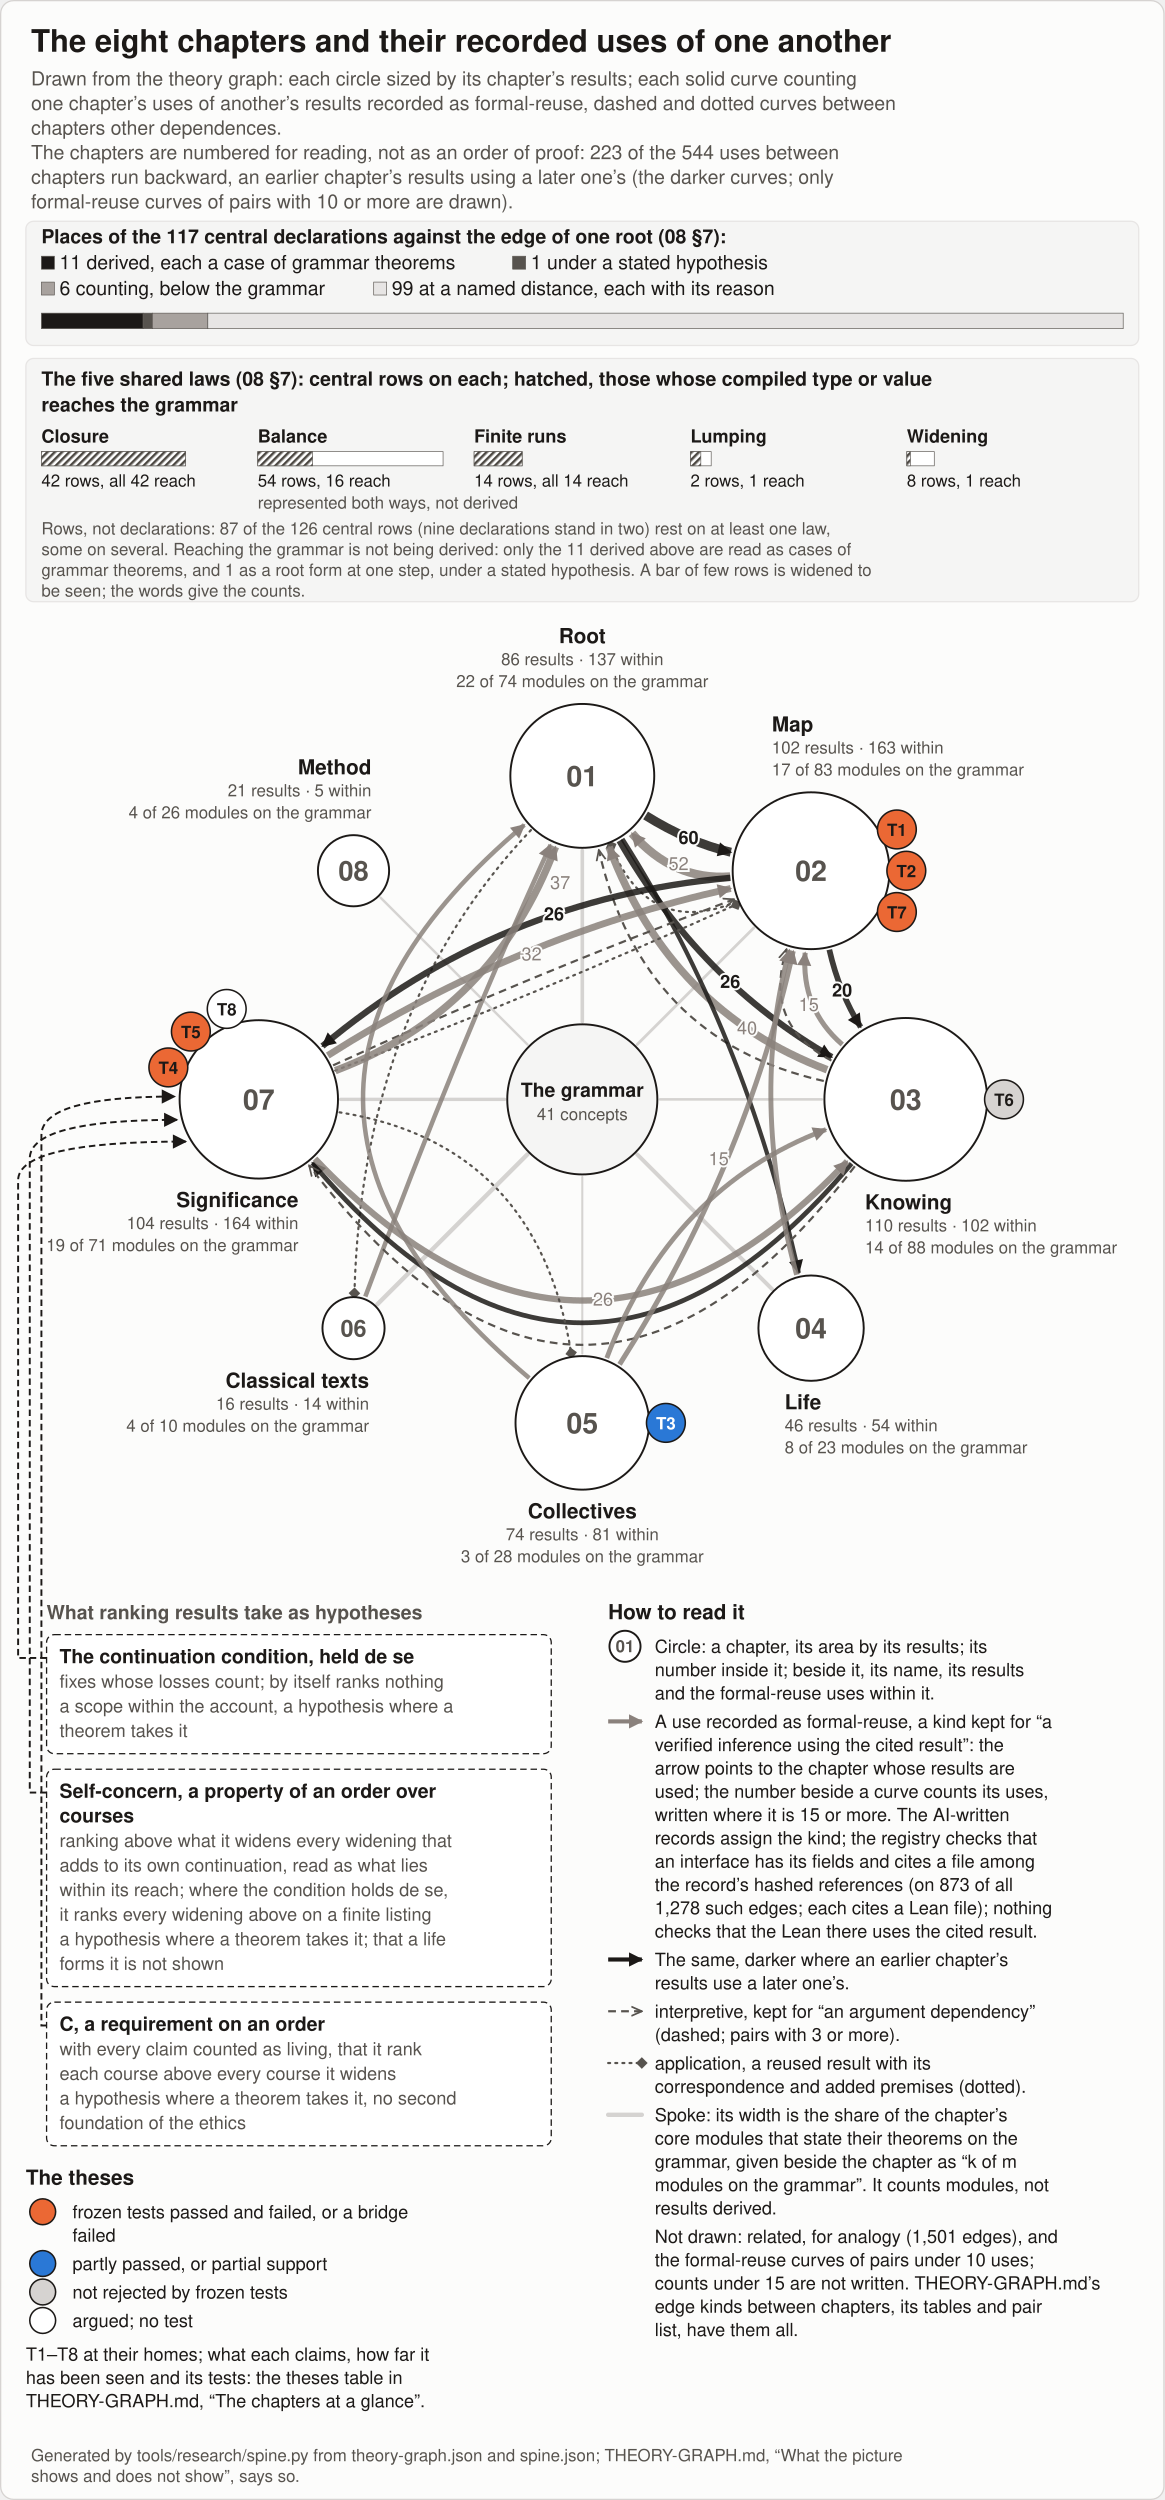
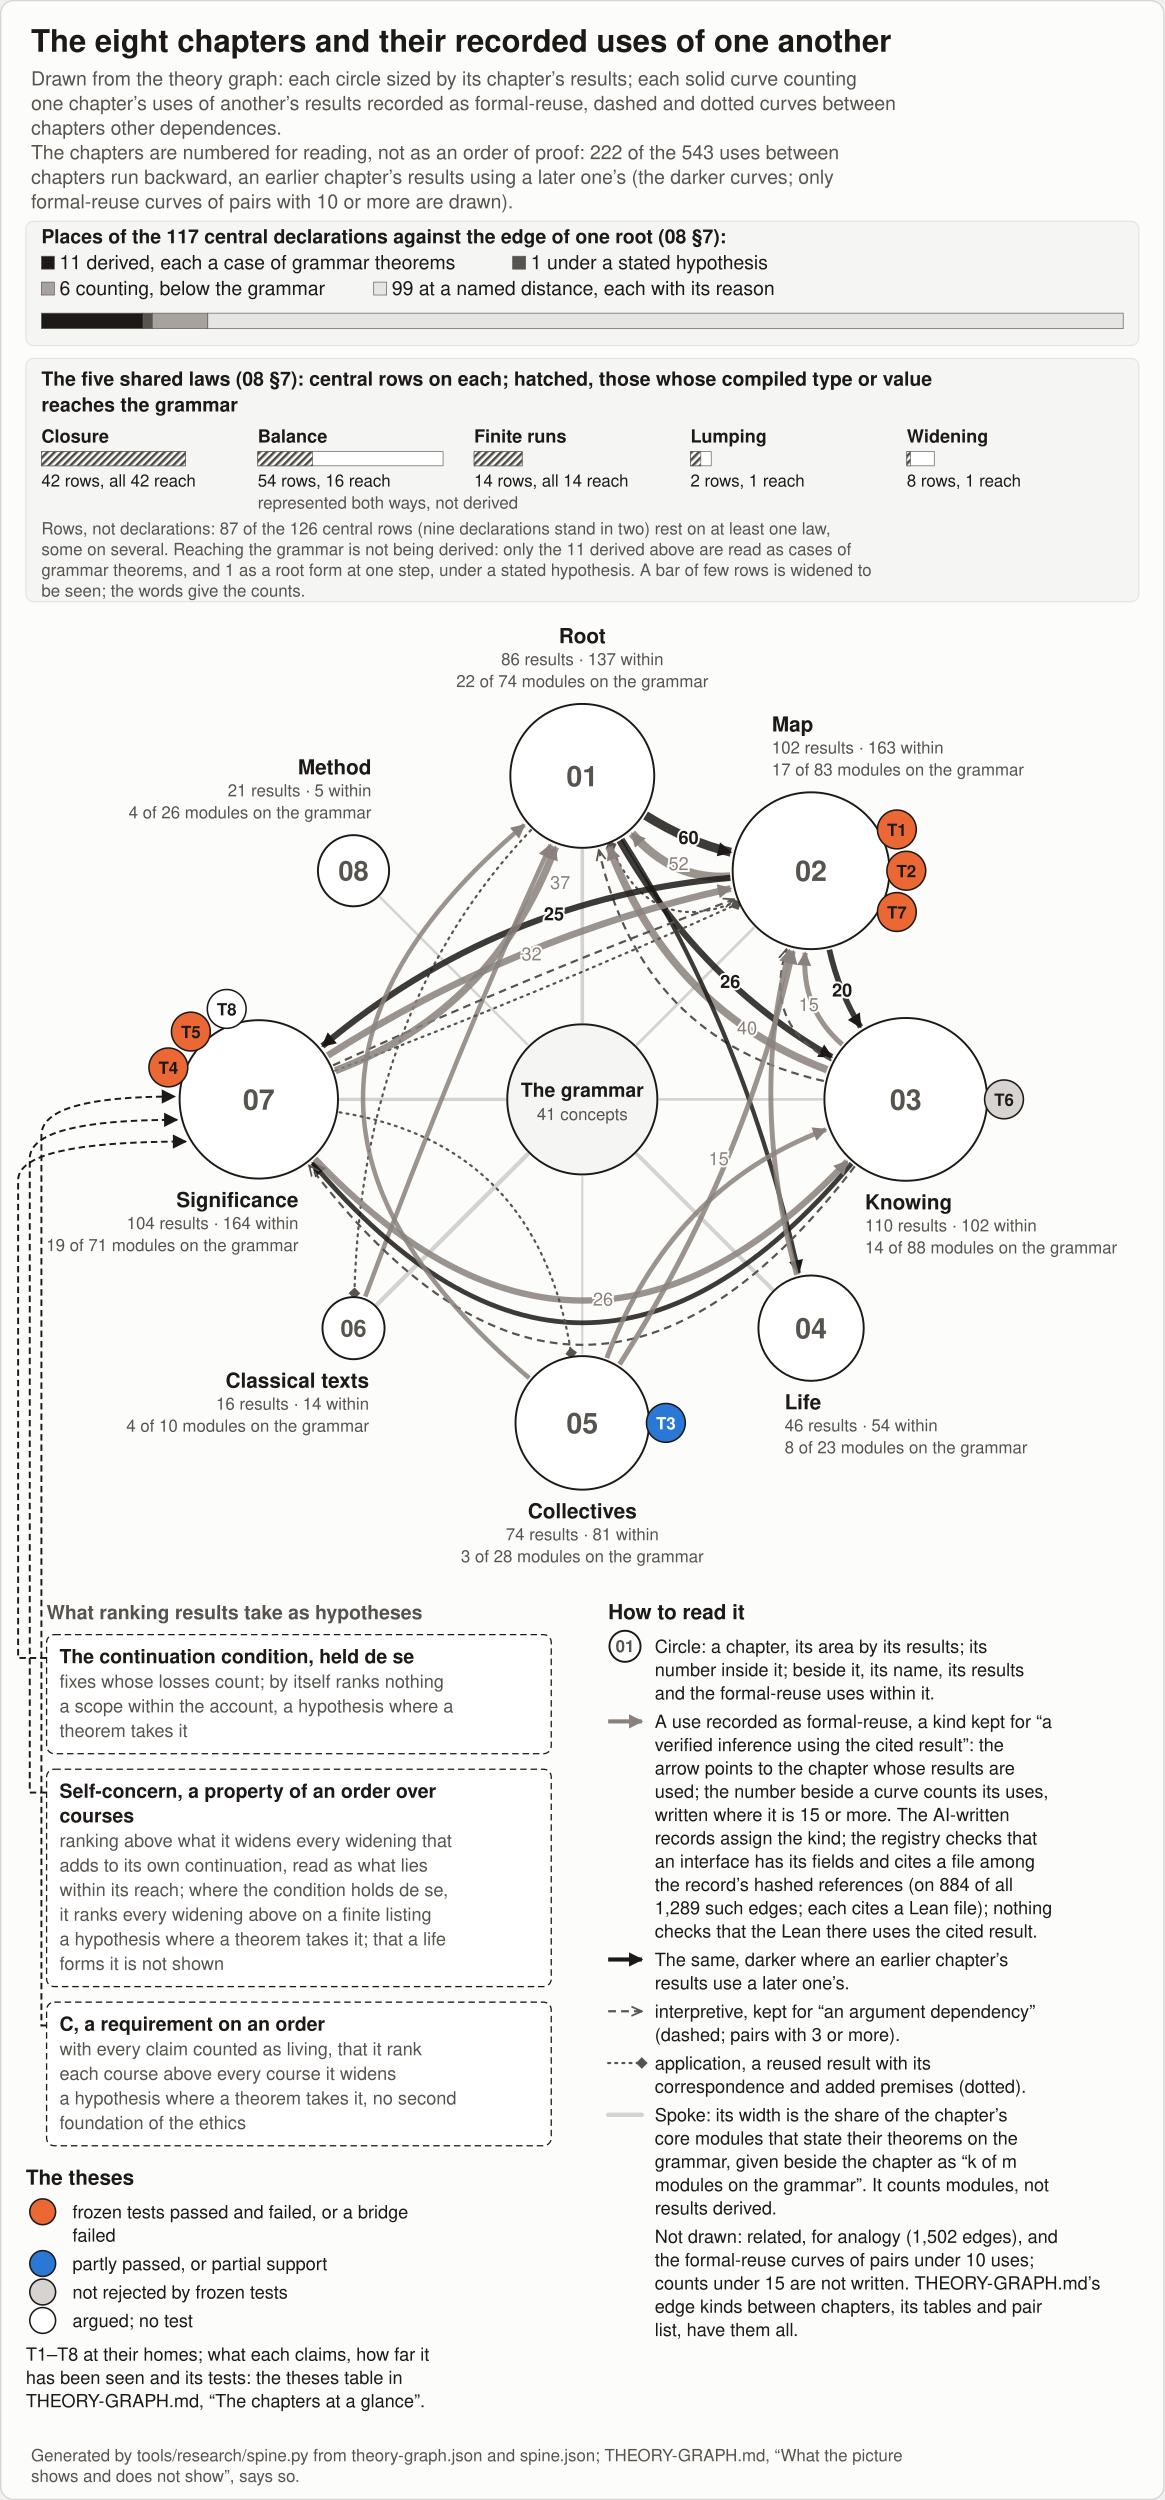
<svg xmlns="http://www.w3.org/2000/svg" viewBox="0 0 900 1932" width="900" height="1932" role="img" aria-labelledby="spine-title spine-desc" font-family="Helvetica, Arial, sans-serif">
  <defs>
    <marker id="fwd" viewBox="0 0 10 10" refX="9" refY="5" markerWidth="11" markerHeight="11" markerUnits="userSpaceOnUse" orient="auto">
      <path d="M0,0 L10,5 L0,10 z" fill="#8a817c" />
    </marker>
    <marker id="back" viewBox="0 0 10 10" refX="9" refY="5" markerWidth="11" markerHeight="11" markerUnits="userSpaceOnUse" orient="auto">
      <path d="M0,0 L10,5 L0,10 z" fill="#1c1917" />
    </marker>
    <marker id="thin" viewBox="0 0 10 10" refX="9" refY="5" markerWidth="9" markerHeight="9" markerUnits="userSpaceOnUse" orient="auto">
      <path d="M0,1 L9,5 L0,9" fill="none" stroke="#57534e" stroke-width="1.5" />
    </marker>
    <marker id="diamond" viewBox="0 0 10 10" refX="5" refY="5" markerWidth="9" markerHeight="9" markerUnits="userSpaceOnUse" orient="auto">
      <path d="M5,0 L10,5 L5,10 L0,5 z" fill="#57534e" />
    </marker>
    <pattern id="reach" width="4" height="4" patternUnits="userSpaceOnUse" patternTransform="rotate(45)">
      <rect width="4" height="4" fill="#ffffff" />
      <rect width="2" height="4" fill="#57534e" />
    </pattern>
  </defs>
  <rect x="0.5" y="0.5" width="899" height="1931" rx="10" fill="#fcfcfb" stroke="#d6d3d1" />
  <text x="24" y="40" font-size="24" font-weight="bold" text-anchor="start" fill="#1c1917">The eight chapters and their recorded uses of one another</text>
  <text x="24" y="66" font-size="15" text-anchor="start" fill="#57534e">Drawn from the theory graph: each circle sized by its chapter’s results; each solid curve counting</text>
  <text x="24" y="85" font-size="15" text-anchor="start" fill="#57534e">one chapter’s uses of another’s results recorded as formal-reuse, dashed and dotted curves between</text>
  <text x="24" y="104" font-size="15" text-anchor="start" fill="#57534e">chapters other dependences.</text>
-   <text x="24" y="123" font-size="15" text-anchor="start" fill="#57534e">The chapters are numbered for reading, not as an order of proof: 223 of the 544 uses between</text>
+   <text x="24" y="123" font-size="15" text-anchor="start" fill="#57534e">The chapters are numbered for reading, not as an order of proof: 222 of the 543 uses between</text>
  <text x="24" y="142" font-size="15" text-anchor="start" fill="#57534e">chapters run backward, an earlier chapter’s results using a later one’s (the darker curves; only</text>
  <text x="24" y="161" font-size="15" text-anchor="start" fill="#57534e">formal-reuse curves of pairs with 10 or more are drawn).</text>
  <rect x="20" y="171" width="860" height="96" rx="6" fill="#f5f5f4" stroke="#e7e5e4" />
  <text x="32" y="188" font-size="15" font-weight="bold" text-anchor="start" fill="#1c1917">Places of the 117 central declarations against the edge of one root (08 §7):</text>
  <rect x="32" y="198" width="10" height="10" fill="#1c1917" stroke="#57534e" stroke-width="0.5" />
  <text x="46" y="208" font-size="15" text-anchor="start" fill="#1c1917">11 derived, each a case of grammar theorems</text>
  <rect x="396.2" y="198" width="10" height="10" fill="#57534e" stroke="#57534e" stroke-width="0.5" />
  <text x="410.2" y="208" font-size="15" text-anchor="start" fill="#1c1917">1 under a stated hypothesis</text>
  <rect x="32" y="218" width="10" height="10" fill="#a8a29e" stroke="#57534e" stroke-width="0.5" />
  <text x="46" y="228" font-size="15" text-anchor="start" fill="#1c1917">6 counting, below the grammar</text>
  <rect x="288.8" y="218" width="10" height="10" fill="#e7e5e4" stroke="#57534e" stroke-width="0.5" />
  <text x="302.8" y="228" font-size="15" text-anchor="start" fill="#1c1917">99 at a named distance, each with its reason</text>
  <rect x="32" y="242" width="78.6" height="12" fill="#1c1917" stroke="#57534e" stroke-width="0.5" />
  <rect x="110.6" y="242" width="7.1" height="12" fill="#57534e" stroke="#57534e" stroke-width="0.5" />
  <rect x="117.7" y="242" width="42.9" height="12" fill="#a8a29e" stroke="#57534e" stroke-width="0.5" />
  <rect x="160.6" y="242" width="707.4" height="12" fill="#e7e5e4" stroke="#57534e" stroke-width="0.5" />
  <rect x="20" y="277" width="860" height="188" rx="6" fill="#f5f5f4" stroke="#e7e5e4" />
  <text x="32" y="298" font-size="15" font-weight="bold" text-anchor="start" fill="#1c1917">The five shared laws (08 §7): central rows on each; hatched, those whose compiled type or value</text>
  <text x="32" y="318" font-size="15" font-weight="bold" text-anchor="start" fill="#1c1917">reaches the grammar</text>
  <text x="32" y="342" font-size="14" font-weight="bold" text-anchor="start" fill="#1c1917">Closure</text>
  <rect x="32" y="349" width="111.4" height="11" fill="#ffffff" stroke="#57534e" stroke-width="0.5" />
  <rect x="32" y="349" width="111.4" height="11" fill="url(#reach)" stroke="#57534e" stroke-width="0.5" />
  <text x="32" y="376" font-size="13" text-anchor="start" fill="#1c1917">42 rows, all 42 reach</text>
  <text x="199.2" y="342" font-size="14" font-weight="bold" text-anchor="start" fill="#1c1917">Balance</text>
  <rect x="199.2" y="349" width="143.2" height="11" fill="#ffffff" stroke="#57534e" stroke-width="0.5" />
  <rect x="199.2" y="349" width="42.4" height="11" fill="url(#reach)" stroke="#57534e" stroke-width="0.5" />
  <text x="199.2" y="376" font-size="13" text-anchor="start" fill="#1c1917">54 rows, 16 reach</text>
  <text x="199.2" y="393" font-size="13" text-anchor="start" fill="#57534e">represented both ways, not derived</text>
  <text x="366.4" y="342" font-size="14" font-weight="bold" text-anchor="start" fill="#1c1917">Finite runs</text>
  <rect x="366.4" y="349" width="37.1" height="11" fill="#ffffff" stroke="#57534e" stroke-width="0.5" />
  <rect x="366.4" y="349" width="37.1" height="11" fill="url(#reach)" stroke="#57534e" stroke-width="0.5" />
  <text x="366.4" y="376" font-size="13" text-anchor="start" fill="#1c1917">14 rows, all 14 reach</text>
  <text x="533.6" y="342" font-size="14" font-weight="bold" text-anchor="start" fill="#1c1917">Lumping</text>
  <rect x="533.6" y="349" width="16" height="11" fill="#ffffff" stroke="#57534e" stroke-width="0.5" />
  <rect x="533.6" y="349" width="8" height="11" fill="url(#reach)" stroke="#57534e" stroke-width="0.5" />
  <text x="533.6" y="376" font-size="13" text-anchor="start" fill="#1c1917">2 rows, 1 reach</text>
  <text x="700.8" y="342" font-size="14" font-weight="bold" text-anchor="start" fill="#1c1917">Widening</text>
  <rect x="700.8" y="349" width="21.2" height="11" fill="#ffffff" stroke="#57534e" stroke-width="0.5" />
  <rect x="700.8" y="349" width="2.7" height="11" fill="url(#reach)" stroke="#57534e" stroke-width="0.5" />
  <text x="700.8" y="376" font-size="13" text-anchor="start" fill="#1c1917">8 rows, 1 reach</text>
  <text x="32" y="413" font-size="13" text-anchor="start" fill="#57534e">Rows, not declarations: 87 of the 126 central rows (nine declarations stand in two) rest on at least one law,</text>
  <text x="32" y="429" font-size="13" text-anchor="start" fill="#57534e">some on several. Reaching the grammar is not being derived: only the 11 derived above are read as cases of</text>
  <text x="32" y="445" font-size="13" text-anchor="start" fill="#57534e">grammar theorems, and 1 as a root form at one step, under a stated hypothesis. A bar of few rows is widened to</text>
  <text x="32" y="461" font-size="13" text-anchor="start" fill="#57534e">be seen; the words give the counts.</text>
  <line x1="450" y1="657.3" x2="450" y2="789.6" stroke="#a8a29e" stroke-opacity="0.45" stroke-width="2.8" stroke-linecap="round" />
  <line x1="582.5" y1="717.1" x2="492.4" y2="807.2" stroke="#a8a29e" stroke-opacity="0.45" stroke-width="2.2" stroke-linecap="round" />
  <line x1="635.1" y1="849.6" x2="510" y2="849.6" stroke="#a8a29e" stroke-opacity="0.45" stroke-width="2" stroke-linecap="round" />
  <line x1="596.6" y1="996.2" x2="492.4" y2="892.1" stroke="#a8a29e" stroke-opacity="0.45" stroke-width="3.1" stroke-linecap="round" />
  <line x1="450" y1="1046" x2="450" y2="909.6" stroke="#a8a29e" stroke-opacity="0.45" stroke-width="1.6" stroke-linecap="round" />
  <line x1="291.6" y1="1008" x2="407.6" y2="892.1" stroke="#a8a29e" stroke-opacity="0.45" stroke-width="3.4" stroke-linecap="round" />
  <line x1="263.2" y1="849.6" x2="390" y2="849.6" stroke="#a8a29e" stroke-opacity="0.45" stroke-width="2.6" stroke-linecap="round" />
  <line x1="294.1" y1="693.7" x2="407.6" y2="807.2" stroke="#a8a29e" stroke-opacity="0.45" stroke-width="1.9" stroke-linecap="round" />
  <circle cx="450" cy="849.6" r="58" fill="#f5f5f4" stroke="#1c1917" stroke-width="1.5" />
  <text x="450" y="847.6" font-size="15" font-weight="bold" text-anchor="middle" fill="#1c1917">The grammar</text>
  <text x="450" y="865.6" font-size="13" text-anchor="middle" fill="#57534e">41 concepts</text>
  <path d="M498.9,630.2 Q532.3,651 564.8,658.6" fill="none" stroke="#1c1917" stroke-opacity="0.85" stroke-width="7" marker-end="url(#back)" />
  <path d="M564.3,677.4 Q520,680.6 488.4,644" fill="none" stroke="#8a817c" stroke-opacity="0.85" stroke-width="6.6" marker-end="url(#fwd)" />
  <path d="M569,696.9 Q501.7,724.9 472.3,653.9" fill="none" stroke="#57534e" stroke-width="1.7" stroke-dasharray="1.5 4" stroke-linecap="round" marker-end="url(#diamond)" />
  <path d="M478.7,649.7 Q541.1,758.6 642.8,816.9" fill="none" stroke="#1c1917" stroke-opacity="0.85" stroke-width="4.9" marker-end="url(#back)" />
  <path d="M639.2,826.7 Q518.4,781.2 470.7,654.5" fill="none" stroke="#8a817c" stroke-opacity="0.85" stroke-width="5.9" marker-end="url(#fwd)" />
  <path d="M636.6,835.4 Q495.8,803.8 462.8,656.9" fill="none" stroke="#57534e" stroke-width="1.7" stroke-dasharray="6 4" marker-end="url(#thin)" />
  <path d="M481,648.3 Q576,797.5 617.3,983.8" fill="none" stroke="#1c1917" stroke-opacity="0.85" stroke-width="3.3" marker-end="url(#back)" />
  <path d="M410.3,641.5 Q279.7,779.1 273.9,999.4" fill="none" stroke="#57534e" stroke-width="1.7" stroke-dasharray="1.5 4" stroke-linecap="round" marker-end="url(#diamond)" />
  <path d="M282.3,1002 Q353.6,809.7 425.5,652.9" fill="none" stroke="#8a817c" stroke-opacity="0.85" stroke-width="3.5" marker-end="url(#fwd)" />
  <path d="M640.9,733.9 Q648.6,767.4 665.1,793.7" fill="none" stroke="#1c1917" stroke-opacity="0.85" stroke-width="4.4" marker-end="url(#back)" />
  <path d="M650.9,807.2 Q619,779.6 622.2,736.3" fill="none" stroke="#8a817c" stroke-opacity="0.85" stroke-width="3.9" marker-end="url(#fwd)" />
  <path d="M642.5,819.6 Q589.5,791.9 607.8,733.6" fill="none" stroke="#57534e" stroke-width="1.7" stroke-dasharray="6 4" marker-end="url(#thin)" />
-   <path d="M564.4,678.4 Q385.6,694.1 249.2,808.4" fill="none" stroke="#1c1917" stroke-opacity="0.85" stroke-width="4.9" marker-end="url(#back)" />
+   <path d="M564.4,678.4 Q385.6,694.1 249.2,808.4" fill="none" stroke="#1c1917" stroke-opacity="0.85" stroke-width="4.8" marker-end="url(#back)" />
  <path d="M253.3,815.7 Q397.8,723.7 564.7,686.6" fill="none" stroke="#8a817c" stroke-opacity="0.85" stroke-width="5.3" marker-end="url(#fwd)" />
  <path d="M257.4,823.3 Q410.1,753.3 567.2,695" fill="none" stroke="#57534e" stroke-width="1.7" stroke-dasharray="6 4" marker-end="url(#thin)" />
  <path d="M259.1,827.3 Q416.2,768 568.8,699.1" fill="none" stroke="#57534e" stroke-width="1.7" stroke-dasharray="1.5 4" stroke-linecap="round" marker-end="url(#diamond)" />
  <path d="M658.1,899.2 Q450,1145.6 241.4,898.7" fill="none" stroke="#1c1917" stroke-opacity="0.85" stroke-width="3.7" marker-end="url(#back)" />
  <path d="M660.6,901.3 Q450,1177.6 238.9,900.7" fill="none" stroke="#57534e" stroke-width="1.7" stroke-dasharray="6 4" marker-end="url(#thin)" />
  <path d="M243.4,895.5 Q450,1113.6 654.7,897.5" fill="none" stroke="#8a817c" stroke-opacity="0.85" stroke-width="4.9" marker-end="url(#fwd)" />
  <path d="M615.6,985.2 Q578.8,849.6 610.1,734.2" fill="none" stroke="#8a817c" stroke-opacity="0.85" stroke-width="3.8" marker-end="url(#fwd)" />
  <path d="M409,1065 Q154,849.6 405.2,637.5" fill="none" stroke="#8a817c" stroke-opacity="0.85" stroke-width="3.5" marker-end="url(#fwd)" />
  <path d="M478.8,1054.4 Q576,901.8 613,735" fill="none" stroke="#8a817c" stroke-opacity="0.85" stroke-width="3.9" marker-end="url(#fwd)" />
  <path d="M468.9,1049.5 Q518.4,918.1 638.3,872.9" fill="none" stroke="#8a817c" stroke-opacity="0.85" stroke-width="3.7" marker-end="url(#fwd)" />
  <path d="M259.1,827.4 Q381.6,781.2 429.3,654.5" fill="none" stroke="#8a817c" stroke-opacity="0.85" stroke-width="5.7" marker-end="url(#fwd)" />
  <path d="M262.4,859.6 Q415.5,884.1 441.4,1045.7" fill="none" stroke="#57534e" stroke-width="1.7" stroke-dasharray="1.5 4" stroke-linecap="round" marker-end="url(#diamond)" />
  <circle cx="450" cy="599.6" r="55.6" fill="#ffffff" stroke="#1c1917" stroke-width="1.5" />
  <text x="450" y="607.6" font-size="22" font-weight="bold" text-anchor="middle" fill="#57534e">01</text>
  <text x="450" y="497" font-size="16" font-weight="bold" text-anchor="middle" fill="#1c1917" stroke="#fcfcfb" stroke-width="3" paint-order="stroke">Root</text>
  <text x="450" y="514" font-size="13" text-anchor="middle" fill="#57534e" stroke="#fcfcfb" stroke-width="3" paint-order="stroke">86 results · 137 within</text>
  <text x="450" y="531" font-size="13" text-anchor="middle" fill="#57534e" stroke="#fcfcfb" stroke-width="3" paint-order="stroke">22 of 74 modules on the grammar</text>
  <circle cx="626.8" cy="672.9" r="60.6" fill="#ffffff" stroke="#1c1917" stroke-width="1.5" />
  <text x="626.8" y="680.8" font-size="22" font-weight="bold" text-anchor="middle" fill="#57534e">02</text>
  <text x="596.5" y="565.3" font-size="16" font-weight="bold" text-anchor="start" fill="#1c1917" stroke="#fcfcfb" stroke-width="3" paint-order="stroke">Map</text>
  <text x="596.5" y="582.3" font-size="13" text-anchor="start" fill="#57534e" stroke="#fcfcfb" stroke-width="3" paint-order="stroke">102 results · 163 within</text>
  <text x="596.5" y="599.3" font-size="13" text-anchor="start" fill="#57534e" stroke="#fcfcfb" stroke-width="3" paint-order="stroke">17 of 83 modules on the grammar</text>
  <circle cx="700" cy="849.6" r="62.9" fill="#ffffff" stroke="#1c1917" stroke-width="1.5" />
  <text x="700" y="857.6" font-size="22" font-weight="bold" text-anchor="middle" fill="#57534e">03</text>
  <text x="668.5" y="934.6" font-size="16" font-weight="bold" text-anchor="start" fill="#1c1917" stroke="#fcfcfb" stroke-width="3" paint-order="stroke">Knowing</text>
  <text x="668.5" y="951.6" font-size="13" text-anchor="start" fill="#57534e" stroke="#fcfcfb" stroke-width="3" paint-order="stroke">110 results · 102 within</text>
  <text x="668.5" y="968.6" font-size="13" text-anchor="start" fill="#57534e" stroke="#fcfcfb" stroke-width="3" paint-order="stroke">14 of 88 modules on the grammar</text>
  <circle cx="626.8" cy="1026.4" r="40.7" fill="#ffffff" stroke="#1c1917" stroke-width="1.5" />
  <text x="626.8" y="1034.3" font-size="22" font-weight="bold" text-anchor="middle" fill="#57534e">04</text>
  <text x="606.4" y="1089.1" font-size="16" font-weight="bold" text-anchor="start" fill="#1c1917" stroke="#fcfcfb" stroke-width="3" paint-order="stroke">Life</text>
  <text x="606.4" y="1106.1" font-size="13" text-anchor="start" fill="#57534e" stroke="#fcfcfb" stroke-width="3" paint-order="stroke">46 results · 54 within</text>
  <text x="606.4" y="1123.1" font-size="13" text-anchor="start" fill="#57534e" stroke="#fcfcfb" stroke-width="3" paint-order="stroke">8 of 23 modules on the grammar</text>
  <circle cx="450" cy="1099.6" r="51.6" fill="#ffffff" stroke="#1c1917" stroke-width="1.5" />
  <text x="450" y="1107.6" font-size="22" font-weight="bold" text-anchor="middle" fill="#57534e">05</text>
  <text x="450" y="1173.3" font-size="16" font-weight="bold" text-anchor="middle" fill="#1c1917" stroke="#fcfcfb" stroke-width="3" paint-order="stroke">Collectives</text>
  <text x="450" y="1190.3" font-size="13" text-anchor="middle" fill="#57534e" stroke="#fcfcfb" stroke-width="3" paint-order="stroke">74 results · 81 within</text>
  <text x="450" y="1207.3" font-size="13" text-anchor="middle" fill="#57534e" stroke="#fcfcfb" stroke-width="3" paint-order="stroke">3 of 28 modules on the grammar</text>
  <circle cx="273.2" cy="1026.4" r="24" fill="#ffffff" stroke="#1c1917" stroke-width="1.5" />
  <text x="273.2" y="1032.9" font-size="18" font-weight="bold" text-anchor="middle" fill="#57534e">06</text>
  <text x="285.2" y="1072.4" font-size="16" font-weight="bold" text-anchor="end" fill="#1c1917" stroke="#fcfcfb" stroke-width="3" paint-order="stroke">Classical texts</text>
  <text x="285.2" y="1089.4" font-size="13" text-anchor="end" fill="#57534e" stroke="#fcfcfb" stroke-width="3" paint-order="stroke">16 results · 14 within</text>
  <text x="285.2" y="1106.4" font-size="13" text-anchor="end" fill="#57534e" stroke="#fcfcfb" stroke-width="3" paint-order="stroke">4 of 10 modules on the grammar</text>
  <circle cx="200" cy="849.6" r="61.2" fill="#ffffff" stroke="#1c1917" stroke-width="1.5" />
  <text x="200" y="857.6" font-size="22" font-weight="bold" text-anchor="middle" fill="#57534e">07</text>
  <text x="230.6" y="932.8" font-size="16" font-weight="bold" text-anchor="end" fill="#1c1917" stroke="#fcfcfb" stroke-width="3" paint-order="stroke">Significance</text>
  <text x="230.6" y="949.8" font-size="13" text-anchor="end" fill="#57534e" stroke="#fcfcfb" stroke-width="3" paint-order="stroke">104 results · 164 within</text>
  <text x="230.6" y="966.8" font-size="13" text-anchor="end" fill="#57534e" stroke="#fcfcfb" stroke-width="3" paint-order="stroke">19 of 71 modules on the grammar</text>
  <circle cx="273.2" cy="672.9" r="27.5" fill="#ffffff" stroke="#1c1917" stroke-width="1.5" />
  <text x="273.2" y="680.4" font-size="21" font-weight="bold" text-anchor="middle" fill="#57534e">08</text>
  <text x="287" y="598.4" font-size="16" font-weight="bold" text-anchor="end" fill="#1c1917" stroke="#fcfcfb" stroke-width="3" paint-order="stroke">Method</text>
  <text x="287" y="615.4" font-size="13" text-anchor="end" fill="#57534e" stroke="#fcfcfb" stroke-width="3" paint-order="stroke">21 results · 5 within</text>
  <text x="287" y="632.4" font-size="13" text-anchor="end" fill="#57534e" stroke="#fcfcfb" stroke-width="3" paint-order="stroke">4 of 26 modules on the grammar</text>
  <circle cx="693.1" cy="641" r="15" fill="#eb6834" stroke="#1c1917" stroke-width="1.2" />
  <text x="693.1" y="646" font-size="13" font-weight="bold" text-anchor="middle" fill="#1c1917">T1</text>
  <circle cx="700.4" cy="672.9" r="15" fill="#eb6834" stroke="#1c1917" stroke-width="1.2" />
  <text x="700.4" y="677.9" font-size="13" font-weight="bold" text-anchor="middle" fill="#1c1917">T2</text>
  <circle cx="693.1" cy="704.8" r="15" fill="#eb6834" stroke="#1c1917" stroke-width="1.2" />
  <text x="693.1" y="709.8" font-size="13" font-weight="bold" text-anchor="middle" fill="#1c1917">T7</text>
  <circle cx="514.6" cy="1099.6" r="15" fill="#2a78d6" stroke="#1c1917" stroke-width="1.2" />
  <text x="514.6" y="1104.6" font-size="13" font-weight="bold" text-anchor="middle" fill="#ffffff">T3</text>
  <circle cx="130.1" cy="824.9" r="15" fill="#eb6834" stroke="#1c1917" stroke-width="1.2" />
  <text x="130.1" y="829.9" font-size="13" font-weight="bold" text-anchor="middle" fill="#1c1917">T4</text>
  <circle cx="147.5" cy="797.2" r="15" fill="#eb6834" stroke="#1c1917" stroke-width="1.2" />
  <text x="147.5" y="802.2" font-size="13" font-weight="bold" text-anchor="middle" fill="#1c1917">T5</text>
  <circle cx="175.2" cy="779.7" r="15" fill="#ffffff" stroke="#1c1917" stroke-width="1.2" />
  <text x="175.2" y="784.7" font-size="13" font-weight="bold" text-anchor="middle" fill="#1c1917">T8</text>
  <circle cx="775.9" cy="849.6" r="15" fill="#d6d3d1" stroke="#1c1917" stroke-width="1.2" />
  <text x="775.9" y="854.6" font-size="13" font-weight="bold" text-anchor="middle" fill="#1c1917">T6</text>
  <text x="532.1" y="652.2" font-size="14" font-weight="bold" text-anchor="middle" fill="#1c1917" stroke="#fcfcfb" stroke-width="3" paint-order="stroke">60</text>
  <text x="524.4" y="672.4" font-size="14" text-anchor="middle" fill="#8a817c" stroke="#fcfcfb" stroke-width="3" paint-order="stroke">52</text>
  <text x="577.3" y="799.4" font-size="14" text-anchor="middle" fill="#8a817c" stroke="#fcfcfb" stroke-width="3" paint-order="stroke">40</text>
  <text x="432.9" y="687" font-size="14" text-anchor="middle" fill="#8a817c" stroke="#fcfcfb" stroke-width="3" paint-order="stroke">37</text>
  <text x="410.8" y="742.2" font-size="14" text-anchor="middle" fill="#8a817c" stroke="#fcfcfb" stroke-width="3" paint-order="stroke">32</text>
  <text x="564.3" y="763.5" font-size="14" font-weight="bold" text-anchor="middle" fill="#1c1917" stroke="#fcfcfb" stroke-width="3" paint-order="stroke">26</text>
-   <text x="428.1" y="711.2" font-size="14" font-weight="bold" text-anchor="middle" fill="#1c1917" stroke="#fcfcfb" stroke-width="3" paint-order="stroke">26</text>
  <text x="466" y="1009" font-size="14" text-anchor="middle" fill="#8a817c" stroke="#fcfcfb" stroke-width="3" paint-order="stroke">26</text>
+   <text x="428.1" y="711.2" font-size="14" font-weight="bold" text-anchor="middle" fill="#1c1917" stroke="#fcfcfb" stroke-width="3" paint-order="stroke">25</text>
  <text x="650.8" y="770.1" font-size="14" font-weight="bold" text-anchor="middle" fill="#1c1917" stroke="#fcfcfb" stroke-width="3" paint-order="stroke">20</text>
  <text x="625" y="781.3" font-size="14" text-anchor="middle" fill="#8a817c" stroke="#fcfcfb" stroke-width="3" paint-order="stroke">15</text>
  <text x="555.4" y="900.4" font-size="14" text-anchor="middle" fill="#8a817c" stroke="#fcfcfb" stroke-width="3" paint-order="stroke">15</text>
  <text x="36" y="1251.3" font-size="15" font-weight="bold" text-anchor="start" fill="#57534e">What ranking results take as hypotheses</text>
  <rect x="36" y="1263.256" width="390" height="92" rx="6" fill="#ffffff" stroke="#1c1917" stroke-dasharray="5 3" />
  <text x="46" y="1285.3" font-size="15" font-weight="bold" text-anchor="start" fill="#1c1917">The continuation condition, held de se</text>
  <text x="46" y="1304.3" font-size="14" text-anchor="start" fill="#57534e">fixes whose losses count; by itself ranks nothing</text>
  <text x="46" y="1323.3" font-size="14" text-anchor="start" fill="#57534e">a scope within the account, a hypothesis where a</text>
  <text x="46" y="1342.3" font-size="14" text-anchor="start" fill="#57534e">theorem takes it</text>
  <path d="M36,1281.3 L14,1281.3 L14,912.2 Q14,882.2 143.5,882.2" fill="none" stroke="#1c1917" stroke-width="1.5" stroke-dasharray="5 3" marker-end="url(#back)" />
  <rect x="36" y="1367.256" width="390" height="168" rx="6" fill="#ffffff" stroke="#1c1917" stroke-dasharray="5 3" />
  <text x="46" y="1389.3" font-size="15" font-weight="bold" text-anchor="start" fill="#1c1917">Self-concern, a property of an order over</text>
  <text x="46" y="1408.3" font-size="15" font-weight="bold" text-anchor="start" fill="#1c1917">courses</text>
  <text x="46" y="1427.3" font-size="14" text-anchor="start" fill="#57534e">ranking above what it widens every widening that</text>
  <text x="46" y="1446.3" font-size="14" text-anchor="start" fill="#57534e">adds to its own continuation, read as what lies</text>
  <text x="46" y="1465.3" font-size="14" text-anchor="start" fill="#57534e">within its reach; where the condition holds de se,</text>
  <text x="46" y="1484.3" font-size="14" text-anchor="start" fill="#57534e">it ranks every widening above on a finite listing</text>
  <text x="46" y="1503.3" font-size="14" text-anchor="start" fill="#57534e">a hypothesis where a theorem takes it; that a life</text>
  <text x="46" y="1522.3" font-size="14" text-anchor="start" fill="#57534e">forms it is not shown</text>
  <path d="M36,1385.3 L23,1385.3 L23,895.4 Q23,865.4 136.7,865.4" fill="none" stroke="#1c1917" stroke-width="1.5" stroke-dasharray="5 3" marker-end="url(#back)" />
  <rect x="36" y="1547.256" width="390" height="111" rx="6" fill="#ffffff" stroke="#1c1917" stroke-dasharray="5 3" />
  <text x="46" y="1569.3" font-size="15" font-weight="bold" text-anchor="start" fill="#1c1917">C, a requirement on an order</text>
  <text x="46" y="1588.3" font-size="14" text-anchor="start" fill="#57534e">with every claim counted as living, that it rank</text>
  <text x="46" y="1607.3" font-size="14" text-anchor="start" fill="#57534e">each course above every course it widens</text>
  <text x="46" y="1626.3" font-size="14" text-anchor="start" fill="#57534e">a hypothesis where a theorem takes it, no second</text>
  <text x="46" y="1645.3" font-size="14" text-anchor="start" fill="#57534e">foundation of the ethics</text>
  <path d="M36,1565.3 L32,1565.3 L32,877.4 Q32,847.4 134.9,847.4" fill="none" stroke="#1c1917" stroke-width="1.5" stroke-dasharray="5 3" marker-end="url(#back)" />
  <text x="20" y="1688.3" font-size="16" font-weight="bold" text-anchor="start" fill="#1c1917">The theses</text>
  <circle cx="33" cy="1709.256" r="10" fill="#eb6834" stroke="#1c1917" stroke-width="1.2" />
  <text x="56" y="1714.3" font-size="14" text-anchor="start" fill="#1c1917">frozen tests passed and failed, or a bridge</text>
  <text x="56" y="1732.3" font-size="14" text-anchor="start" fill="#1c1917">failed</text>
  <circle cx="33" cy="1749.256" r="10" fill="#2a78d6" stroke="#1c1917" stroke-width="1.2" />
  <text x="56" y="1754.3" font-size="14" text-anchor="start" fill="#1c1917">partly passed, or partial support</text>
  <circle cx="33" cy="1771.256" r="10" fill="#d6d3d1" stroke="#1c1917" stroke-width="1.2" />
  <text x="56" y="1776.3" font-size="14" text-anchor="start" fill="#1c1917">not rejected by frozen tests</text>
  <circle cx="33" cy="1793.256" r="10" fill="#ffffff" stroke="#1c1917" stroke-width="1.2" />
  <text x="56" y="1798.3" font-size="14" text-anchor="start" fill="#1c1917">argued; no test</text>
  <text x="20" y="1824.3" font-size="14" text-anchor="start" fill="#1c1917">T1–T8 at their homes; what each claims, how far it</text>
  <text x="20" y="1842.3" font-size="14" text-anchor="start" fill="#1c1917">has been seen and its tests: the theses table in</text>
  <text x="20" y="1860.3" font-size="14" text-anchor="start" fill="#1c1917">THEORY-GRAPH.md, “The chapters at a glance”.</text>
  <text x="470" y="1251.3" font-size="16" font-weight="bold" text-anchor="start" fill="#1c1917">How to read it</text>
  <circle cx="483" cy="1272.256" r="12" fill="#ffffff" stroke="#1c1917" stroke-width="1.5" />
  <text x="483" y="1276.8" font-size="13" font-weight="bold" text-anchor="middle" fill="#57534e">01</text>
  <text x="506" y="1277.3" font-size="14" text-anchor="start" fill="#1c1917">Circle: a chapter, its area by its results; its</text>
  <text x="506" y="1295.3" font-size="14" text-anchor="start" fill="#1c1917">number inside it; beside it, its name, its results</text>
  <text x="506" y="1313.3" font-size="14" text-anchor="start" fill="#1c1917">and the formal-reuse uses within it.</text>
  <line x1="470" y1="1330.3" x2="496" y2="1330.3" stroke="#8a817c" stroke-width="3.2" marker-end="url(#fwd)" />
  <text x="506" y="1335.3" font-size="14" text-anchor="start" fill="#1c1917">A use recorded as formal-reuse, a kind kept for “a</text>
  <text x="506" y="1353.3" font-size="14" text-anchor="start" fill="#1c1917">verified inference using the cited result”: the</text>
  <text x="506" y="1371.3" font-size="14" text-anchor="start" fill="#1c1917">arrow points to the chapter whose results are</text>
  <text x="506" y="1389.3" font-size="14" text-anchor="start" fill="#1c1917">used; the number beside a curve counts its uses,</text>
  <text x="506" y="1407.3" font-size="14" text-anchor="start" fill="#1c1917">written where it is 15 or more. The AI-written</text>
  <text x="506" y="1425.3" font-size="14" text-anchor="start" fill="#1c1917">records assign the kind; the registry checks that</text>
  <text x="506" y="1443.3" font-size="14" text-anchor="start" fill="#1c1917">an interface has its fields and cites a file among</text>
-   <text x="506" y="1461.3" font-size="14" text-anchor="start" fill="#1c1917">the record’s hashed references (on 873 of all</text>
-   <text x="506" y="1479.3" font-size="14" text-anchor="start" fill="#1c1917">1,278 such edges; each cites a Lean file); nothing</text>
+   <text x="506" y="1461.3" font-size="14" text-anchor="start" fill="#1c1917">the record’s hashed references (on 884 of all</text>
+   <text x="506" y="1479.3" font-size="14" text-anchor="start" fill="#1c1917">1,289 such edges; each cites a Lean file); nothing</text>
  <text x="506" y="1497.3" font-size="14" text-anchor="start" fill="#1c1917">checks that the Lean there uses the cited result.</text>
  <line x1="470" y1="1514.3" x2="496" y2="1514.3" stroke="#1c1917" stroke-width="3.2" marker-end="url(#back)" />
  <text x="506" y="1519.3" font-size="14" text-anchor="start" fill="#1c1917">The same, darker where an earlier chapter’s</text>
  <text x="506" y="1537.3" font-size="14" text-anchor="start" fill="#1c1917">results use a later one’s.</text>
  <line x1="470" y1="1554.3" x2="496" y2="1554.3" stroke="#57534e" stroke-width="1.7" stroke-dasharray="6 4" marker-end="url(#thin)" />
  <text x="506" y="1559.3" font-size="14" text-anchor="start" fill="#1c1917">interpretive, kept for “an argument dependency”</text>
  <text x="506" y="1577.3" font-size="14" text-anchor="start" fill="#1c1917">(dashed; pairs with 3 or more).</text>
  <line x1="470" y1="1594.3" x2="496" y2="1594.3" stroke="#57534e" stroke-width="1.7" stroke-dasharray="1.5 4" stroke-linecap="round" marker-end="url(#diamond)" />
  <text x="506" y="1599.3" font-size="14" text-anchor="start" fill="#1c1917">application, a reused result with its</text>
  <text x="506" y="1617.3" font-size="14" text-anchor="start" fill="#1c1917">correspondence and added premises (dotted).</text>
  <line x1="470" y1="1634.3" x2="496" y2="1634.3" stroke="#a8a29e" stroke-opacity="0.45" stroke-width="3.4" stroke-linecap="round" />
  <text x="506" y="1639.3" font-size="14" text-anchor="start" fill="#1c1917">Spoke: its width is the share of the chapter’s</text>
  <text x="506" y="1657.3" font-size="14" text-anchor="start" fill="#1c1917">core modules that state their theorems on the</text>
  <text x="506" y="1675.3" font-size="14" text-anchor="start" fill="#1c1917">grammar, given beside the chapter as “k of m</text>
  <text x="506" y="1693.3" font-size="14" text-anchor="start" fill="#1c1917">modules on the grammar”. It counts modules, not</text>
  <text x="506" y="1711.3" font-size="14" text-anchor="start" fill="#1c1917">results derived.</text>
-   <text x="506" y="1733.3" font-size="14" text-anchor="start" fill="#1c1917">Not drawn: related, for analogy (1,501 edges), and</text>
+   <text x="506" y="1733.3" font-size="14" text-anchor="start" fill="#1c1917">Not drawn: related, for analogy (1,502 edges), and</text>
  <text x="506" y="1751.3" font-size="14" text-anchor="start" fill="#1c1917">the formal-reuse curves of pairs under 10 uses;</text>
  <text x="506" y="1769.3" font-size="14" text-anchor="start" fill="#1c1917">counts under 15 are not written. THEORY-GRAPH.md’s</text>
  <text x="506" y="1787.3" font-size="14" text-anchor="start" fill="#1c1917">edge kinds between chapters, its tables and pair</text>
  <text x="506" y="1805.3" font-size="14" text-anchor="start" fill="#1c1917">list, have them all.</text>
  <text x="24" y="1902" font-size="13" text-anchor="start" fill="#57534e">Generated by tools/research/spine.py from theory-graph.json and spine.json; THEORY-GRAPH.md, “What the picture</text>
  <text x="24" y="1918" font-size="13" text-anchor="start" fill="#57534e">shows and does not show”, says so.</text>
</svg>
